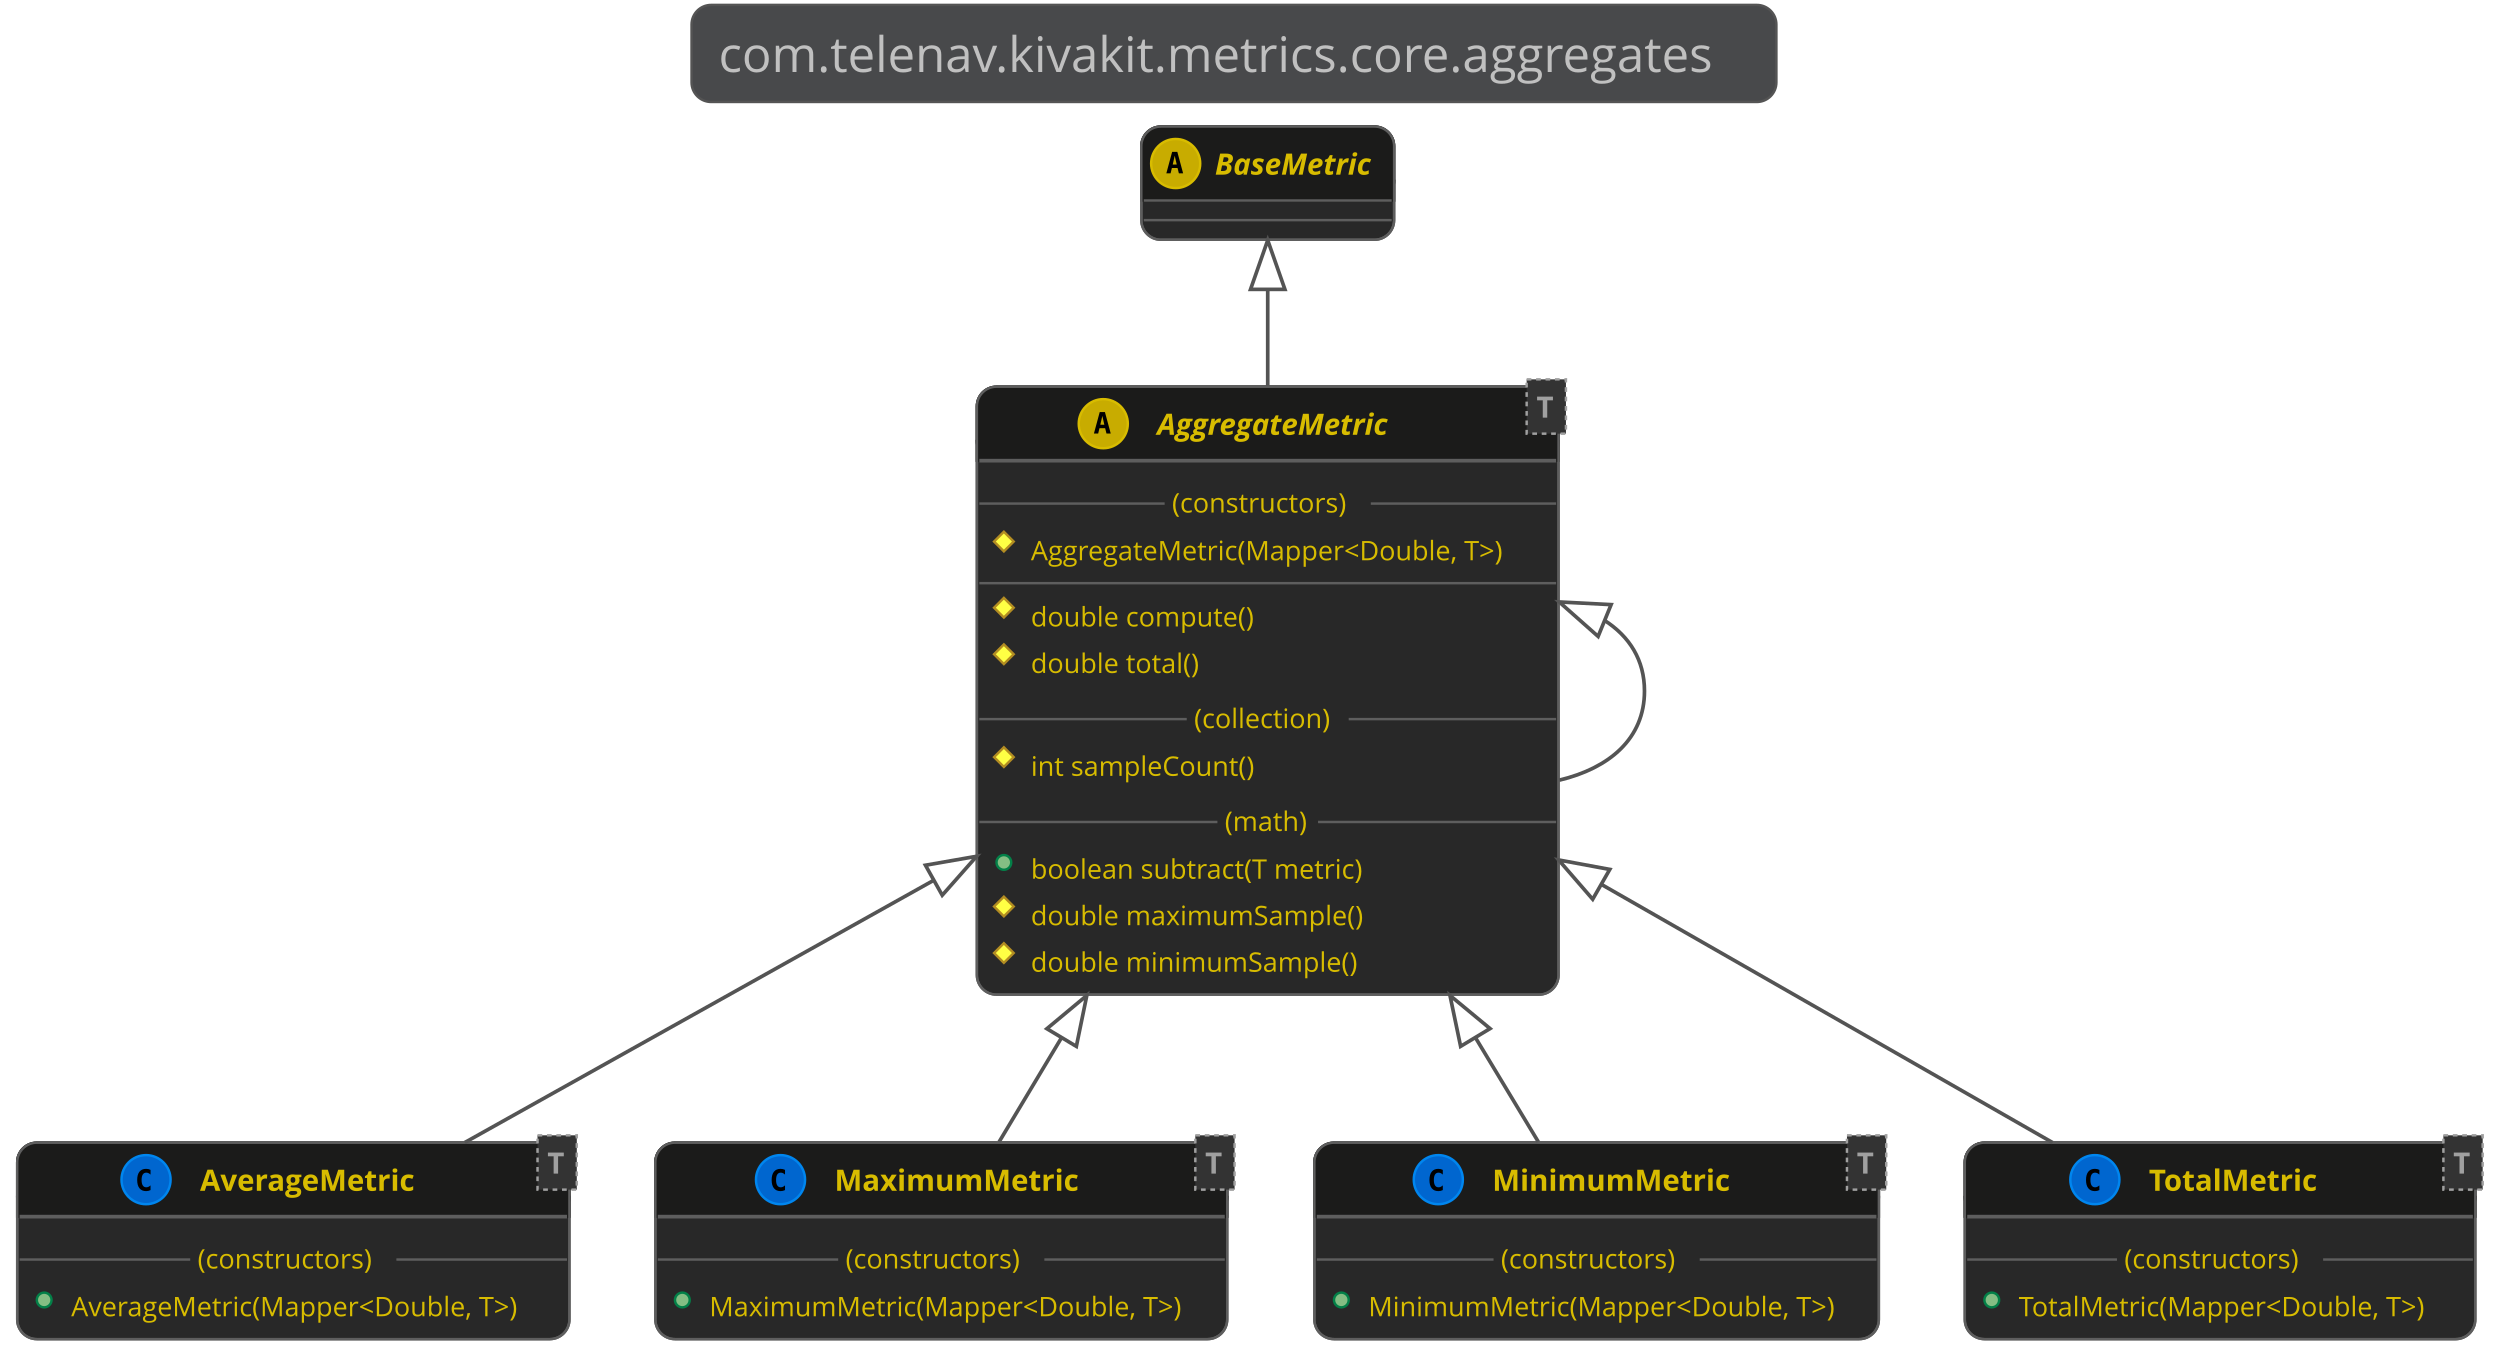
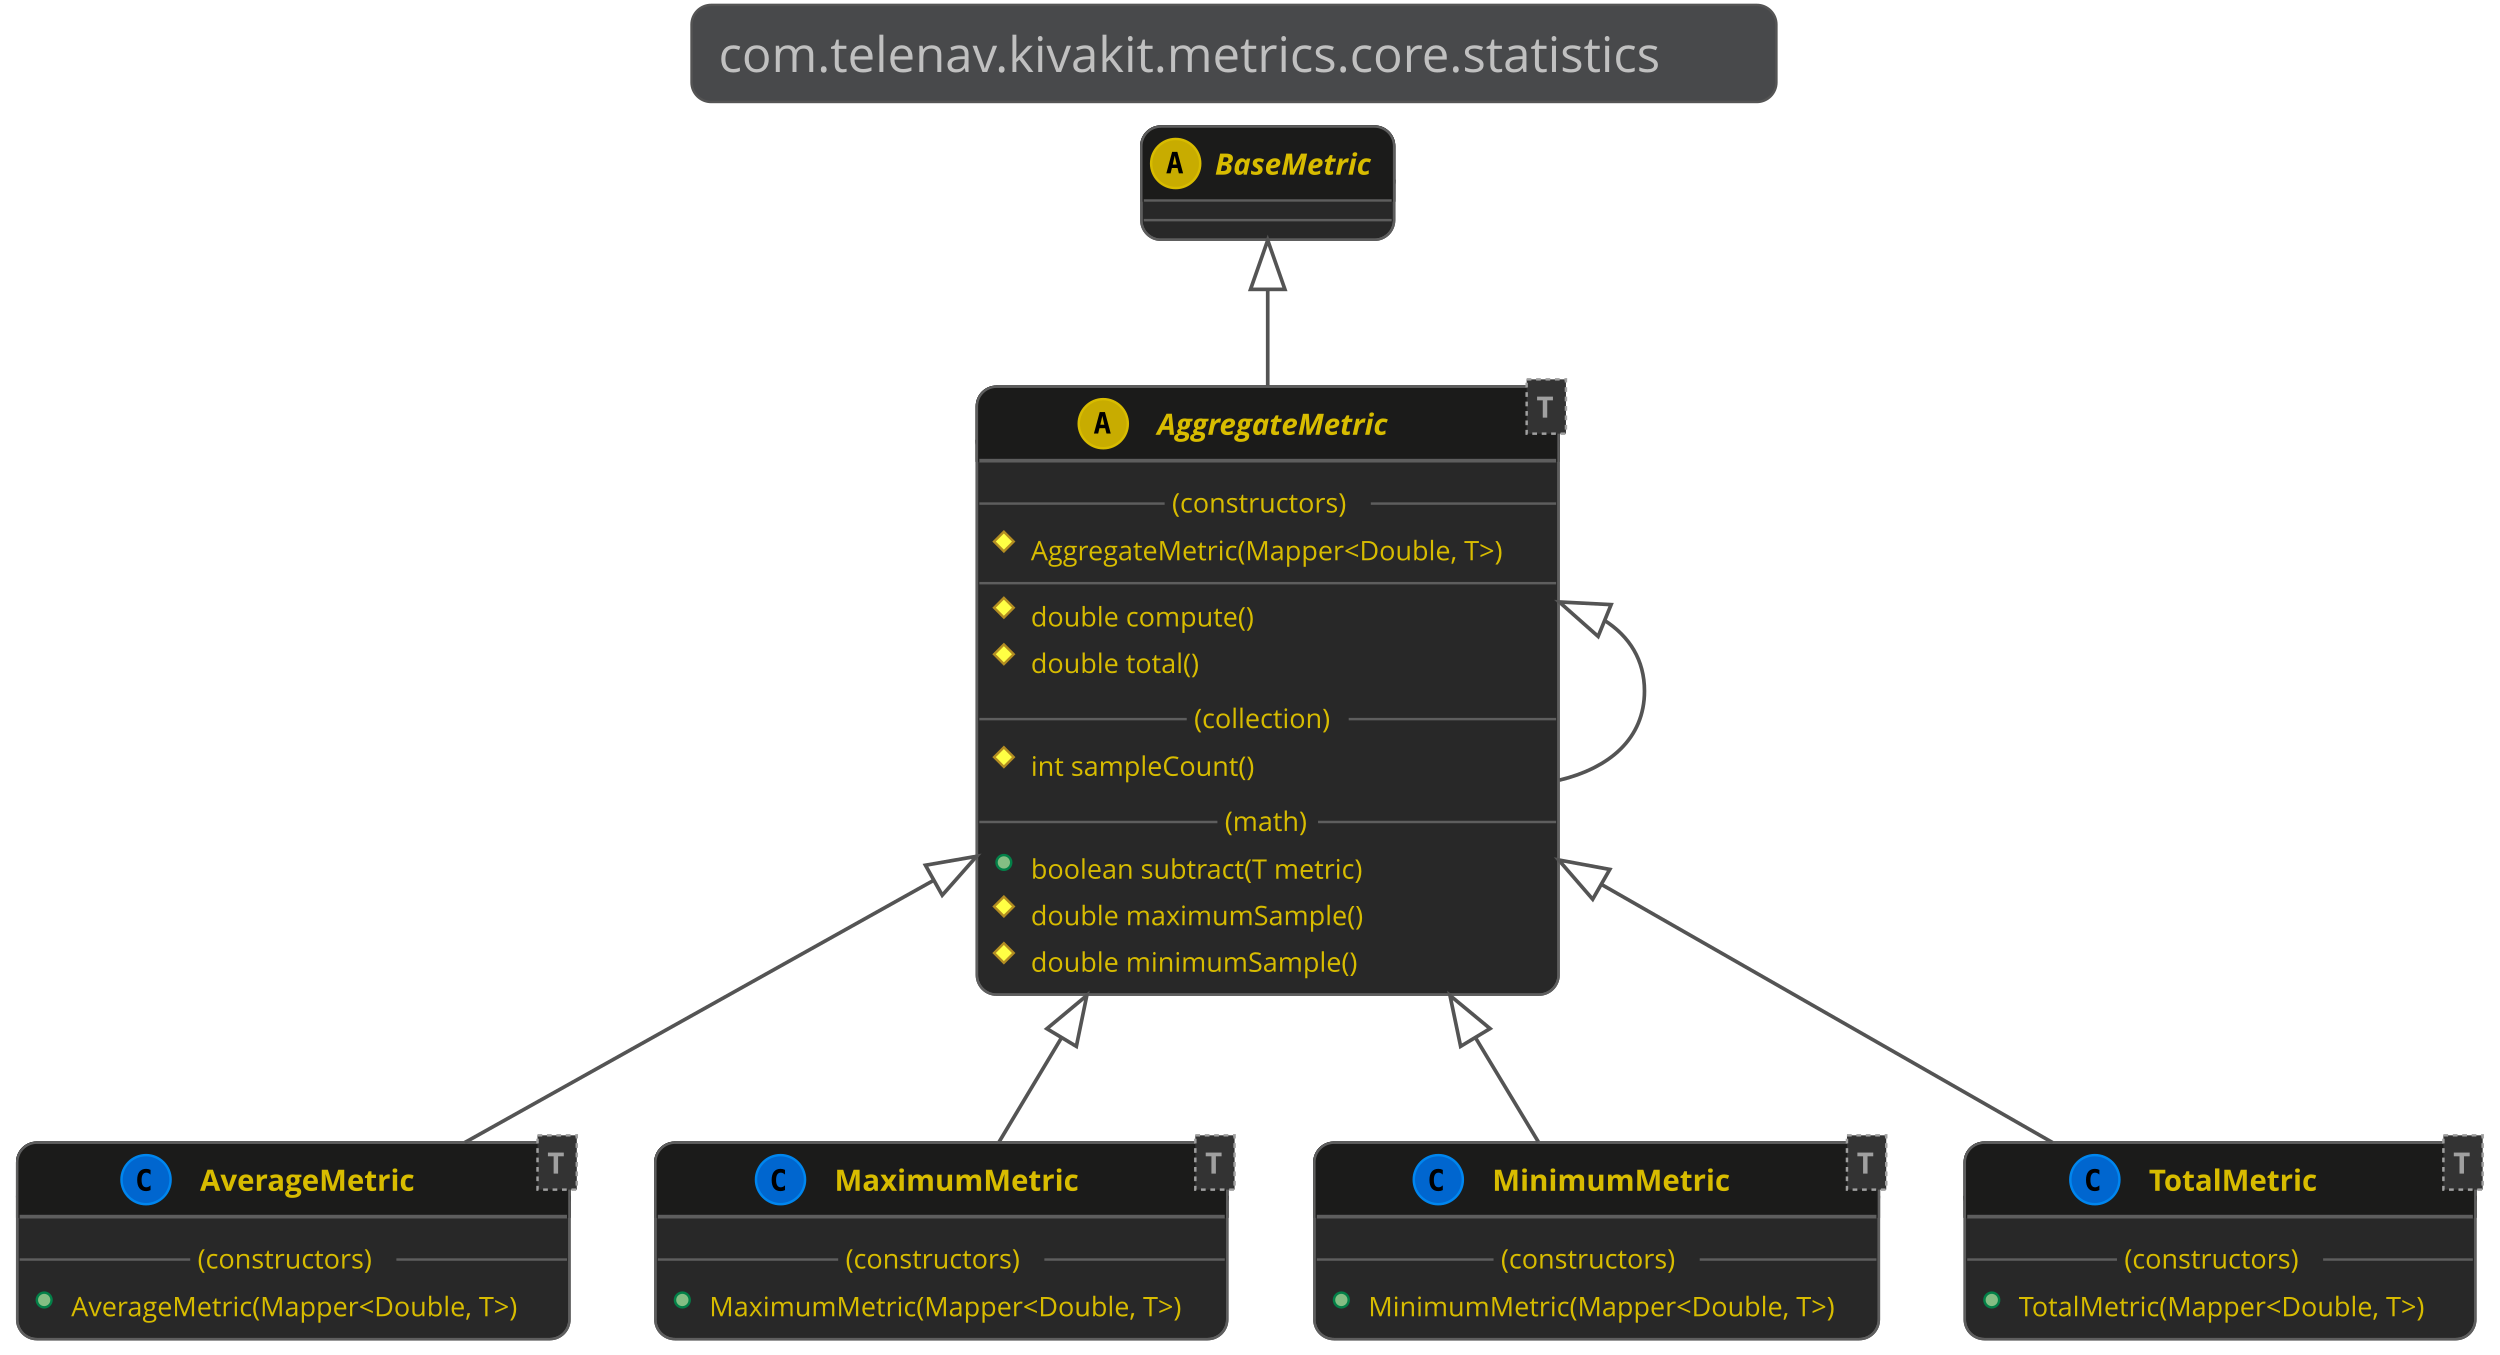
<svg xmlns="http://www.w3.org/2000/svg" contentScriptType="application/ecmascript" contentStyleType="text/css" height="575px" preserveAspectRatio="none" style="width:1061px;height:575px;background:#333333;" version="1.1" viewBox="0 0 1061 575" width="1061.458px" zoomAndPan="magnify">
  <defs />
  <g>
    <rect fill="#48494B" height="41.203" rx="8.333" ry="8.333" style="stroke:#545454;stroke-width:1.042;" width="460.417" x="293.49" y="2.083" />
-     <text fill="#C0C0C0" font-family="Open Sans,Avenir,Nunito,Arial,Helvetica,SansSerif" font-size="20.833" lengthAdjust="spacing" textLength="437.5" x="304.948" y="30.558">com.telenav.kivakit.metrics.core.aggregates</text>
+     <text fill="#C0C0C0" font-family="Open Sans,Avenir,Nunito,Arial,Helvetica,SansSerif" font-size="20.833" lengthAdjust="spacing" textLength="437.5" x="304.948" y="30.558">com.telenav.kivakit.metrics.core.statistics</text>
    <rect codeLine="7" fill="#282828" height="48.055" id="BaseMetric" rx="8.333" ry="8.333" style="stroke:#5E5E5E;stroke-width:1.042;" width="107.292" x="484.375" y="53.703" />
    <rect fill="#1B1B1A" height="31.388" rx="8.333" ry="8.333" style="stroke:#1B1B1A;stroke-width:1.042;" width="107.292" x="484.375" y="53.703" />
    <rect fill="#1B1B1A" height="8.333" style="stroke:#1B1B1A;stroke-width:1.042;" width="107.292" x="484.375" y="76.758" />
    <rect codeLine="7" fill="none" height="48.055" id="BaseMetric" rx="8.333" ry="8.333" style="stroke:#5E5E5E;stroke-width:1.042;" width="107.292" x="484.375" y="53.703" />
    <ellipse cx="498.958" cy="69.397" fill="#C8AC00" rx="10.417" ry="10.417" style="stroke:#D8BC00;stroke-width:1.042;" />
    <path d="M498.551,66.099 L497.703,69.828 L499.406,69.828 Z M497.453,64.451 L499.656,64.451 L502.116,73.564 L500.315,73.564 L499.754,71.311 L497.343,71.311 L496.794,73.564 L494.993,73.564 Z " fill="#000000" />
    <text fill="#D8BC00" font-family="Open Sans,Avenir,Nunito,Arial,Helvetica,SansSerif" font-size="12.5" font-style="italic" font-weight="bold" lengthAdjust="spacing" textLength="69.792" x="515.625" y="74.121">BaseMetric</text>
    <line style="stroke:#5E5E5E;stroke-width:1.042;" x1="485.417" x2="590.625" y1="85.091" y2="85.091" />
    <line style="stroke:#5E5E5E;stroke-width:1.042;" x1="485.417" x2="590.625" y1="93.424" y2="93.424" />
    <rect codeLine="13" fill="#282828" height="258.004" id="AggregateMetric" rx="8.333" ry="8.333" style="stroke:#5E5E5E;stroke-width:1.042;" width="246.875" x="414.583" y="164.119" />
    <rect fill="#1B1B1A" height="31.388" rx="8.333" ry="8.333" style="stroke:#1B1B1A;stroke-width:1.042;" width="246.875" x="414.583" y="164.119" />
    <rect fill="#1B1B1A" height="8.333" style="stroke:#1B1B1A;stroke-width:1.042;" width="246.875" x="414.583" y="187.174" />
    <rect codeLine="13" fill="none" height="258.004" id="AggregateMetric" rx="8.333" ry="8.333" style="stroke:#5E5E5E;stroke-width:1.042;" width="246.875" x="414.583" y="164.119" />
    <ellipse cx="468.229" cy="179.814" fill="#C8AC00" rx="10.417" ry="10.417" style="stroke:#D8BC00;stroke-width:1.042;" />
    <path d="M467.822,176.516 L466.974,180.245 L468.677,180.245 Z M466.724,174.868 L468.927,174.868 L471.387,183.98 L469.586,183.98 L469.025,181.728 L466.614,181.728 L466.065,183.98 L464.264,183.98 Z " fill="#000000" />
    <text fill="#D8BC00" font-family="Open Sans,Avenir,Nunito,Arial,Helvetica,SansSerif" font-size="12.5" font-style="italic" font-weight="bold" lengthAdjust="spacing" textLength="106.25" x="491.146" y="184.538">AggregateMetric</text>
    <rect fill="#333333" height="23.055" style="stroke:#A0A0A0;stroke-width:1.042;stroke-dasharray:2.0,2.0;" width="16.667" x="647.917" y="160.994" />
    <text fill="#A0A0A0" font-family="Open Sans,Avenir,Nunito,Arial,Helvetica,SansSerif" font-size="12.5" font-weight="bold" lengthAdjust="spacing" textLength="8.333" x="652.083" y="177.246">T</text>
    <line style="stroke:#5E5E5E;stroke-width:1.562;" x1="415.625" x2="660.417" y1="195.508" y2="195.508" />
    <polygon fill="#FFFF44" points="426.042,225.669,430.208,229.836,426.042,234.003,421.875,229.836" style="stroke:#B38D22;stroke-width:1.042;" />
    <text fill="#D8BC00" font-family="Open Sans,Avenir,Nunito,Arial,Helvetica,SansSerif" font-size="11.458" lengthAdjust="spacing" textLength="214.583" x="437.5" y="237.789">AggregateMetric(Mapper&lt;Double, T&gt;)</text>
    <line style="stroke:#5E5E5E;stroke-width:1.042;" x1="415.625" x2="494.271" y1="213.714" y2="213.714" />
    <text fill="#D8BC00" font-family="Open Sans,Avenir,Nunito,Arial,Helvetica,SansSerif" font-size="11.458" lengthAdjust="spacing" textLength="81.25" x="497.396" y="217.523">(constructors)</text>
    <line style="stroke:#5E5E5E;stroke-width:1.042;" x1="581.771" x2="660.417" y1="213.714" y2="213.714" />
    <line style="stroke:#5E5E5E;stroke-width:1.042;" x1="415.625" x2="660.417" y1="247.498" y2="247.498" />
    <polygon fill="#FFFF44" points="426.042,253.748,430.208,257.914,426.042,262.081,421.875,257.914" style="stroke:#B38D22;stroke-width:1.042;" />
    <text fill="#D8BC00" font-family="Open Sans,Avenir,Nunito,Arial,Helvetica,SansSerif" font-size="11.458" lengthAdjust="spacing" textLength="98.958" x="437.5" y="265.867">double compute()</text>
    <polygon fill="#FFFF44" points="426.042,273.492,430.208,277.659,426.042,281.826,421.875,277.659" style="stroke:#B38D22;stroke-width:1.042;" />
    <text fill="#D8BC00" font-family="Open Sans,Avenir,Nunito,Arial,Helvetica,SansSerif" font-size="11.458" lengthAdjust="spacing" textLength="75" x="437.5" y="285.612">double total()</text>
    <polygon fill="#FFFF44" points="426.042,317.149,430.208,321.315,426.042,325.482,421.875,321.315" style="stroke:#B38D22;stroke-width:1.042;" />
    <text fill="#D8BC00" font-family="Open Sans,Avenir,Nunito,Arial,Helvetica,SansSerif" font-size="11.458" lengthAdjust="spacing" textLength="100" x="437.5" y="329.268">int sampleCount()</text>
    <line style="stroke:#5E5E5E;stroke-width:1.042;" x1="415.625" x2="503.646" y1="305.193" y2="305.193" />
    <text fill="#D8BC00" font-family="Open Sans,Avenir,Nunito,Arial,Helvetica,SansSerif" font-size="11.458" lengthAdjust="spacing" textLength="62.5" x="506.771" y="309.003">(collection)</text>
    <line style="stroke:#5E5E5E;stroke-width:1.042;" x1="572.396" x2="660.417" y1="305.193" y2="305.193" />
    <ellipse cx="426.042" cy="366.014" fill="#84BE84" rx="3.125" ry="3.125" style="stroke:#038048;stroke-width:1.042;" />
    <text fill="#D8BC00" font-family="Open Sans,Avenir,Nunito,Arial,Helvetica,SansSerif" font-size="11.458" lengthAdjust="spacing" textLength="148.958" x="437.5" y="372.925">boolean subtract(T metric)</text>
    <polygon fill="#FFFF44" points="426.042,380.55,430.208,384.717,426.042,388.884,421.875,384.717" style="stroke:#B38D22;stroke-width:1.042;" />
    <text fill="#D8BC00" font-family="Open Sans,Avenir,Nunito,Arial,Helvetica,SansSerif" font-size="11.458" lengthAdjust="spacing" textLength="144.792" x="437.5" y="392.67">double maximumSample()</text>
    <polygon fill="#FFFF44" points="426.042,400.295,430.208,404.462,426.042,408.628,421.875,404.462" style="stroke:#B38D22;stroke-width:1.042;" />
    <text fill="#D8BC00" font-family="Open Sans,Avenir,Nunito,Arial,Helvetica,SansSerif" font-size="11.458" lengthAdjust="spacing" textLength="141.667" x="437.5" y="412.415">double minimumSample()</text>
    <line style="stroke:#5E5E5E;stroke-width:1.042;" x1="415.625" x2="516.667" y1="348.849" y2="348.849" />
    <text fill="#D8BC00" font-family="Open Sans,Avenir,Nunito,Arial,Helvetica,SansSerif" font-size="11.458" lengthAdjust="spacing" textLength="36.458" x="519.792" y="352.659">(math)</text>
    <line style="stroke:#5E5E5E;stroke-width:1.042;" x1="559.375" x2="660.417" y1="348.849" y2="348.849" />
    <rect codeLine="29" fill="#282828" height="83.378" id="AverageMetric" rx="8.333" ry="8.333" style="stroke:#5E5E5E;stroke-width:1.042;" width="234.375" x="7.292" y="484.953" />
    <rect fill="#1B1B1A" height="31.388" rx="8.333" ry="8.333" style="stroke:#1B1B1A;stroke-width:1.042;" width="234.375" x="7.292" y="484.953" />
    <rect fill="#1B1B1A" height="8.333" style="stroke:#1B1B1A;stroke-width:1.042;" width="234.375" x="7.292" y="508.008" />
    <rect codeLine="29" fill="none" height="83.378" id="AverageMetric" rx="8.333" ry="8.333" style="stroke:#5E5E5E;stroke-width:1.042;" width="234.375" x="7.292" y="484.953" />
    <ellipse cx="61.979" cy="500.647" fill="#0066CF" rx="10.417" ry="10.417" style="stroke:#0086EF;stroke-width:1.042;" />
    <path d="M63.89,505.072 Q63.462,505.292 62.992,505.402 Q62.522,505.512 62.004,505.512 Q60.16,505.512 59.19,504.297 Q58.219,503.082 58.219,500.787 Q58.219,498.486 59.19,497.272 Q60.16,496.057 62.004,496.057 Q62.522,496.057 62.998,496.167 Q63.474,496.277 63.89,496.497 L63.89,498.498 Q63.426,498.071 62.989,497.873 Q62.553,497.675 62.089,497.675 Q61.1,497.675 60.597,498.459 Q60.093,499.243 60.093,500.787 Q60.093,502.325 60.597,503.11 Q61.1,503.894 62.089,503.894 Q62.553,503.894 62.989,503.696 Q63.426,503.497 63.89,503.07 Z " fill="#000000" />
    <text fill="#D8BC00" font-family="Open Sans,Avenir,Nunito,Arial,Helvetica,SansSerif" font-size="12.5" font-weight="bold" lengthAdjust="spacing" textLength="91.667" x="84.896" y="505.371">AverageMetric</text>
    <rect fill="#333333" height="23.055" style="stroke:#A0A0A0;stroke-width:1.042;stroke-dasharray:2.0,2.0;" width="16.667" x="228.125" y="481.828" />
    <text fill="#A0A0A0" font-family="Open Sans,Avenir,Nunito,Arial,Helvetica,SansSerif" font-size="12.5" font-weight="bold" lengthAdjust="spacing" textLength="8.333" x="232.292" y="498.079">T</text>
    <line style="stroke:#5E5E5E;stroke-width:1.562;" x1="8.333" x2="240.625" y1="516.341" y2="516.341" />
    <ellipse cx="18.75" cy="551.711" fill="#84BE84" rx="3.125" ry="3.125" style="stroke:#038048;stroke-width:1.042;" />
    <text fill="#D8BC00" font-family="Open Sans,Avenir,Nunito,Arial,Helvetica,SansSerif" font-size="11.458" lengthAdjust="spacing" textLength="202.083" x="30.208" y="558.622">AverageMetric(Mapper&lt;Double, T&gt;)</text>
    <line style="stroke:#5E5E5E;stroke-width:1.042;" x1="8.333" x2="80.729" y1="534.547" y2="534.547" />
    <text fill="#D8BC00" font-family="Open Sans,Avenir,Nunito,Arial,Helvetica,SansSerif" font-size="11.458" lengthAdjust="spacing" textLength="81.25" x="83.854" y="538.356">(constructors)</text>
    <line style="stroke:#5E5E5E;stroke-width:1.042;" x1="168.229" x2="240.625" y1="534.547" y2="534.547" />
    <rect codeLine="36" fill="#282828" height="83.378" id="MaximumMetric" rx="8.333" ry="8.333" style="stroke:#5E5E5E;stroke-width:1.042;" width="242.708" x="278.125" y="484.953" />
    <rect fill="#1B1B1A" height="31.388" rx="8.333" ry="8.333" style="stroke:#1B1B1A;stroke-width:1.042;" width="242.708" x="278.125" y="484.953" />
    <rect fill="#1B1B1A" height="8.333" style="stroke:#1B1B1A;stroke-width:1.042;" width="242.708" x="278.125" y="508.008" />
    <rect codeLine="36" fill="none" height="83.378" id="MaximumMetric" rx="8.333" ry="8.333" style="stroke:#5E5E5E;stroke-width:1.042;" width="242.708" x="278.125" y="484.953" />
    <ellipse cx="331.25" cy="500.647" fill="#0066CF" rx="10.417" ry="10.417" style="stroke:#0086EF;stroke-width:1.042;" />
    <path d="M333.16,505.072 Q332.733,505.292 332.263,505.402 Q331.793,505.512 331.274,505.512 Q329.431,505.512 328.461,504.297 Q327.49,503.082 327.49,500.787 Q327.49,498.486 328.461,497.272 Q329.431,496.057 331.274,496.057 Q331.793,496.057 332.269,496.167 Q332.745,496.277 333.16,496.497 L333.16,498.498 Q332.697,498.071 332.26,497.873 Q331.824,497.675 331.36,497.675 Q330.371,497.675 329.868,498.459 Q329.364,499.243 329.364,500.787 Q329.364,502.325 329.868,503.11 Q330.371,503.894 331.36,503.894 Q331.824,503.894 332.26,503.696 Q332.697,503.497 333.16,503.07 Z " fill="#000000" />
    <text fill="#D8BC00" font-family="Open Sans,Avenir,Nunito,Arial,Helvetica,SansSerif" font-size="12.5" font-weight="bold" lengthAdjust="spacing" textLength="103.125" x="354.167" y="505.371">MaximumMetric</text>
    <rect fill="#333333" height="23.055" style="stroke:#A0A0A0;stroke-width:1.042;stroke-dasharray:2.0,2.0;" width="16.667" x="507.292" y="481.828" />
    <text fill="#A0A0A0" font-family="Open Sans,Avenir,Nunito,Arial,Helvetica,SansSerif" font-size="12.5" font-weight="bold" lengthAdjust="spacing" textLength="8.333" x="511.458" y="498.079">T</text>
    <line style="stroke:#5E5E5E;stroke-width:1.562;" x1="279.167" x2="519.792" y1="516.341" y2="516.341" />
    <ellipse cx="289.583" cy="551.711" fill="#84BE84" rx="3.125" ry="3.125" style="stroke:#038048;stroke-width:1.042;" />
    <text fill="#D8BC00" font-family="Open Sans,Avenir,Nunito,Arial,Helvetica,SansSerif" font-size="11.458" lengthAdjust="spacing" textLength="210.417" x="301.042" y="558.622">MaximumMetric(Mapper&lt;Double, T&gt;)</text>
    <line style="stroke:#5E5E5E;stroke-width:1.042;" x1="279.167" x2="355.729" y1="534.547" y2="534.547" />
    <text fill="#D8BC00" font-family="Open Sans,Avenir,Nunito,Arial,Helvetica,SansSerif" font-size="11.458" lengthAdjust="spacing" textLength="81.25" x="358.854" y="538.356">(constructors)</text>
    <line style="stroke:#5E5E5E;stroke-width:1.042;" x1="443.229" x2="519.792" y1="534.547" y2="534.547" />
    <rect codeLine="43" fill="#282828" height="83.378" id="MinimumMetric" rx="8.333" ry="8.333" style="stroke:#5E5E5E;stroke-width:1.042;" width="239.583" x="557.812" y="484.953" />
    <rect fill="#1B1B1A" height="31.388" rx="8.333" ry="8.333" style="stroke:#1B1B1A;stroke-width:1.042;" width="239.583" x="557.812" y="484.953" />
    <rect fill="#1B1B1A" height="8.333" style="stroke:#1B1B1A;stroke-width:1.042;" width="239.583" x="557.812" y="508.008" />
    <rect codeLine="43" fill="none" height="83.378" id="MinimumMetric" rx="8.333" ry="8.333" style="stroke:#5E5E5E;stroke-width:1.042;" width="239.583" x="557.812" y="484.953" />
    <ellipse cx="610.417" cy="500.647" fill="#0066CF" rx="10.417" ry="10.417" style="stroke:#0086EF;stroke-width:1.042;" />
    <path d="M612.327,505.072 Q611.9,505.292 611.43,505.402 Q610.96,505.512 610.441,505.512 Q608.598,505.512 607.627,504.297 Q606.657,503.082 606.657,500.787 Q606.657,498.486 607.627,497.272 Q608.598,496.057 610.441,496.057 Q610.96,496.057 611.436,496.167 Q611.912,496.277 612.327,496.497 L612.327,498.498 Q611.863,498.071 611.427,497.873 Q610.99,497.675 610.527,497.675 Q609.538,497.675 609.034,498.459 Q608.531,499.243 608.531,500.787 Q608.531,502.325 609.034,503.11 Q609.538,503.894 610.527,503.894 Q610.99,503.894 611.427,503.696 Q611.863,503.497 612.327,503.07 Z " fill="#000000" />
    <text fill="#D8BC00" font-family="Open Sans,Avenir,Nunito,Arial,Helvetica,SansSerif" font-size="12.5" font-weight="bold" lengthAdjust="spacing" textLength="101.042" x="633.333" y="505.371">MinimumMetric</text>
    <rect fill="#333333" height="23.055" style="stroke:#A0A0A0;stroke-width:1.042;stroke-dasharray:2.0,2.0;" width="16.667" x="783.854" y="481.828" />
    <text fill="#A0A0A0" font-family="Open Sans,Avenir,Nunito,Arial,Helvetica,SansSerif" font-size="12.5" font-weight="bold" lengthAdjust="spacing" textLength="8.333" x="788.021" y="498.079">T</text>
    <line style="stroke:#5E5E5E;stroke-width:1.562;" x1="558.854" x2="796.354" y1="516.341" y2="516.341" />
    <ellipse cx="569.271" cy="551.711" fill="#84BE84" rx="3.125" ry="3.125" style="stroke:#038048;stroke-width:1.042;" />
    <text fill="#D8BC00" font-family="Open Sans,Avenir,Nunito,Arial,Helvetica,SansSerif" font-size="11.458" lengthAdjust="spacing" textLength="207.292" x="580.729" y="558.622">MinimumMetric(Mapper&lt;Double, T&gt;)</text>
    <line style="stroke:#5E5E5E;stroke-width:1.042;" x1="558.854" x2="633.854" y1="534.547" y2="534.547" />
    <text fill="#D8BC00" font-family="Open Sans,Avenir,Nunito,Arial,Helvetica,SansSerif" font-size="11.458" lengthAdjust="spacing" textLength="81.25" x="636.979" y="538.356">(constructors)</text>
    <line style="stroke:#5E5E5E;stroke-width:1.042;" x1="721.354" x2="796.354" y1="534.547" y2="534.547" />
    <rect codeLine="50" fill="#282828" height="83.378" id="TotalMetric" rx="8.333" ry="8.333" style="stroke:#5E5E5E;stroke-width:1.042;" width="216.667" x="833.854" y="484.953" />
    <rect fill="#1B1B1A" height="31.388" rx="8.333" ry="8.333" style="stroke:#1B1B1A;stroke-width:1.042;" width="216.667" x="833.854" y="484.953" />
    <rect fill="#1B1B1A" height="8.333" style="stroke:#1B1B1A;stroke-width:1.042;" width="216.667" x="833.854" y="508.008" />
    <rect codeLine="50" fill="none" height="83.378" id="TotalMetric" rx="8.333" ry="8.333" style="stroke:#5E5E5E;stroke-width:1.042;" width="216.667" x="833.854" y="484.953" />
    <ellipse cx="889.062" cy="500.647" fill="#0066CF" rx="10.417" ry="10.417" style="stroke:#0086EF;stroke-width:1.042;" />
    <path d="M890.973,505.072 Q890.546,505.292 890.076,505.402 Q889.606,505.512 889.087,505.512 Q887.244,505.512 886.273,504.297 Q885.303,503.082 885.303,500.787 Q885.303,498.486 886.273,497.272 Q887.244,496.057 889.087,496.057 Q889.606,496.057 890.082,496.167 Q890.558,496.277 890.973,496.497 L890.973,498.498 Q890.509,498.071 890.073,497.873 Q889.636,497.675 889.172,497.675 Q888.184,497.675 887.68,498.459 Q887.177,499.243 887.177,500.787 Q887.177,502.325 887.68,503.11 Q888.184,503.894 889.172,503.894 Q889.636,503.894 890.073,503.696 Q890.509,503.497 890.973,503.07 Z " fill="#000000" />
    <text fill="#D8BC00" font-family="Open Sans,Avenir,Nunito,Arial,Helvetica,SansSerif" font-size="12.5" font-weight="bold" lengthAdjust="spacing" textLength="72.917" x="911.979" y="505.371">TotalMetric</text>
    <rect fill="#333333" height="23.055" style="stroke:#A0A0A0;stroke-width:1.042;stroke-dasharray:2.0,2.0;" width="16.667" x="1036.979" y="481.828" />
    <text fill="#A0A0A0" font-family="Open Sans,Avenir,Nunito,Arial,Helvetica,SansSerif" font-size="12.5" font-weight="bold" lengthAdjust="spacing" textLength="8.333" x="1041.146" y="498.079">T</text>
    <line style="stroke:#5E5E5E;stroke-width:1.562;" x1="834.896" x2="1049.479" y1="516.341" y2="516.341" />
    <ellipse cx="845.312" cy="551.711" fill="#84BE84" rx="3.125" ry="3.125" style="stroke:#038048;stroke-width:1.042;" />
    <text fill="#D8BC00" font-family="Open Sans,Avenir,Nunito,Arial,Helvetica,SansSerif" font-size="11.458" lengthAdjust="spacing" textLength="184.375" x="856.771" y="558.622">TotalMetric(Mapper&lt;Double, T&gt;)</text>
    <line style="stroke:#5E5E5E;stroke-width:1.042;" x1="834.896" x2="898.438" y1="534.547" y2="534.547" />
    <text fill="#D8BC00" font-family="Open Sans,Avenir,Nunito,Arial,Helvetica,SansSerif" font-size="11.458" lengthAdjust="spacing" textLength="81.25" x="901.562" y="538.356">(constructors)</text>
    <line style="stroke:#5E5E5E;stroke-width:1.042;" x1="985.938" x2="1049.479" y1="534.547" y2="534.547" />
    <path codeLine="11" d="M538.021,123.12 C538.021,135.359 538.021,149.276 538.021,163.744 " fill="none" id="BaseMetric-backto-AggregateMetric" style="stroke:#545454;stroke-width:1.562;" />
    <polygon fill="none" points="530.729,122.796,538.021,101.963,545.312,122.796,530.729,122.796" style="stroke:#545454;stroke-width:1.562;" />
    <path codeLine="12" d="M681.094,263.39 C691.531,270.12 697.917,280.088 697.917,293.286 C697.917,313.401 683.083,326.005 661.719,331.109 " fill="none" id="AggregateMetric-backto-AggregateMetric" style="stroke:#545454;stroke-width:1.562;" />
    <polygon fill="none" points="678.24,270.099,661.719,255.463,683.76,256.599,678.24,270.099" style="stroke:#545454;stroke-width:1.562;" />
    <path codeLine="28" d="M395.927,373.786 C329.042,411.192 252.104,454.213 197.26,484.88 " fill="none" id="AggregateMetric-backto-AverageMetric" style="stroke:#545454;stroke-width:1.562;" />
    <polygon fill="none" points="392.76,367.203,414.5,363.401,399.885,379.932,392.76,367.203" style="stroke:#545454;stroke-width:1.562;" />
    <path codeLine="35" d="M450.323,440.713 C440.792,456.63 431.76,471.703 424.021,484.609 " fill="none" id="AggregateMetric-backto-MaximumMetric" style="stroke:#545454;stroke-width:1.562;" />
    <polygon fill="none" points="444.292,436.588,461.25,422.463,456.802,444.088,444.292,436.588" style="stroke:#545454;stroke-width:1.562;" />
    <path codeLine="42" d="M626.385,440.713 C635.99,456.63 645.083,471.703 652.875,484.609 " fill="none" id="AggregateMetric-backto-MinimumMetric" style="stroke:#545454;stroke-width:1.562;" />
    <polygon fill="none" points="619.885,444.067,615.365,422.463,632.375,436.536,619.885,444.067" style="stroke:#545454;stroke-width:1.562;" />
    <path codeLine="49" d="M679.906,375.505 C744.604,412.526 818.365,454.734 871.146,484.932 " fill="none" id="AggregateMetric-backto-TotalMetric" style="stroke:#545454;stroke-width:1.562;" />
    <polygon fill="none" points="675.938,381.64,661.479,364.963,683.188,368.984,675.938,381.64" style="stroke:#545454;stroke-width:1.562;" />
  </g>
</svg>
